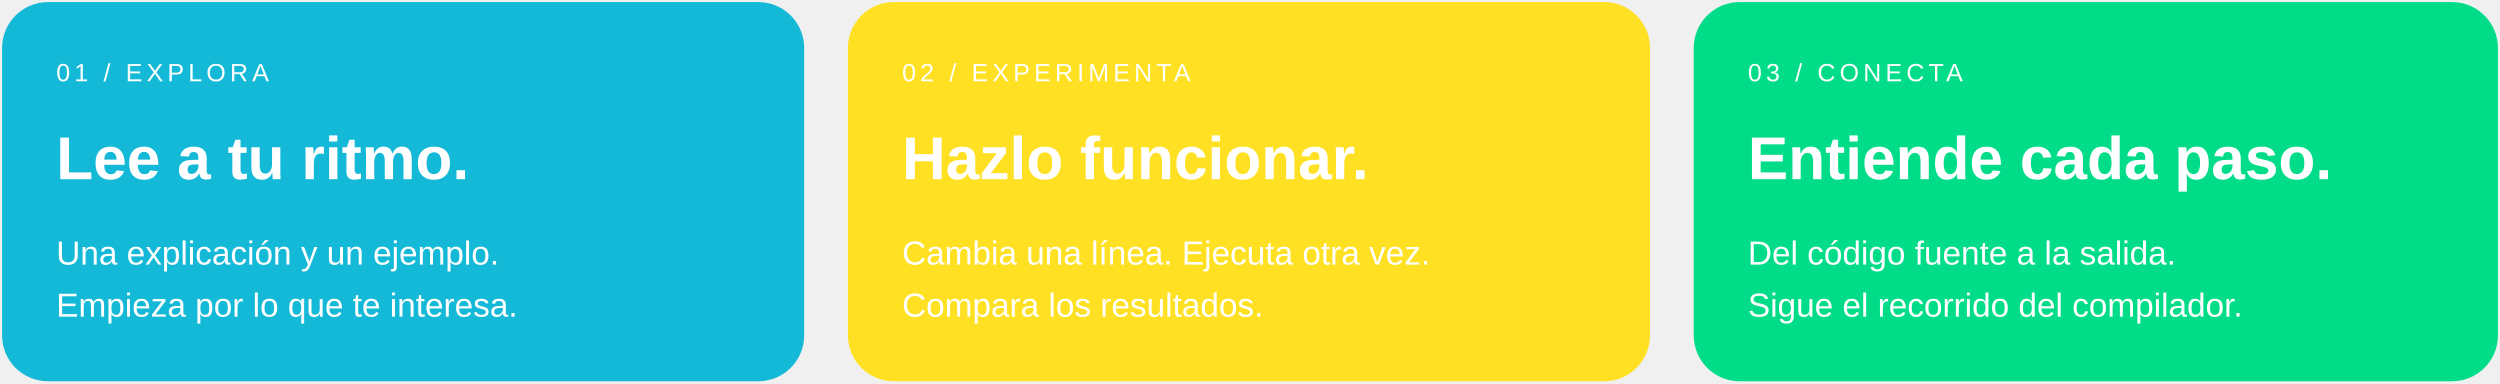
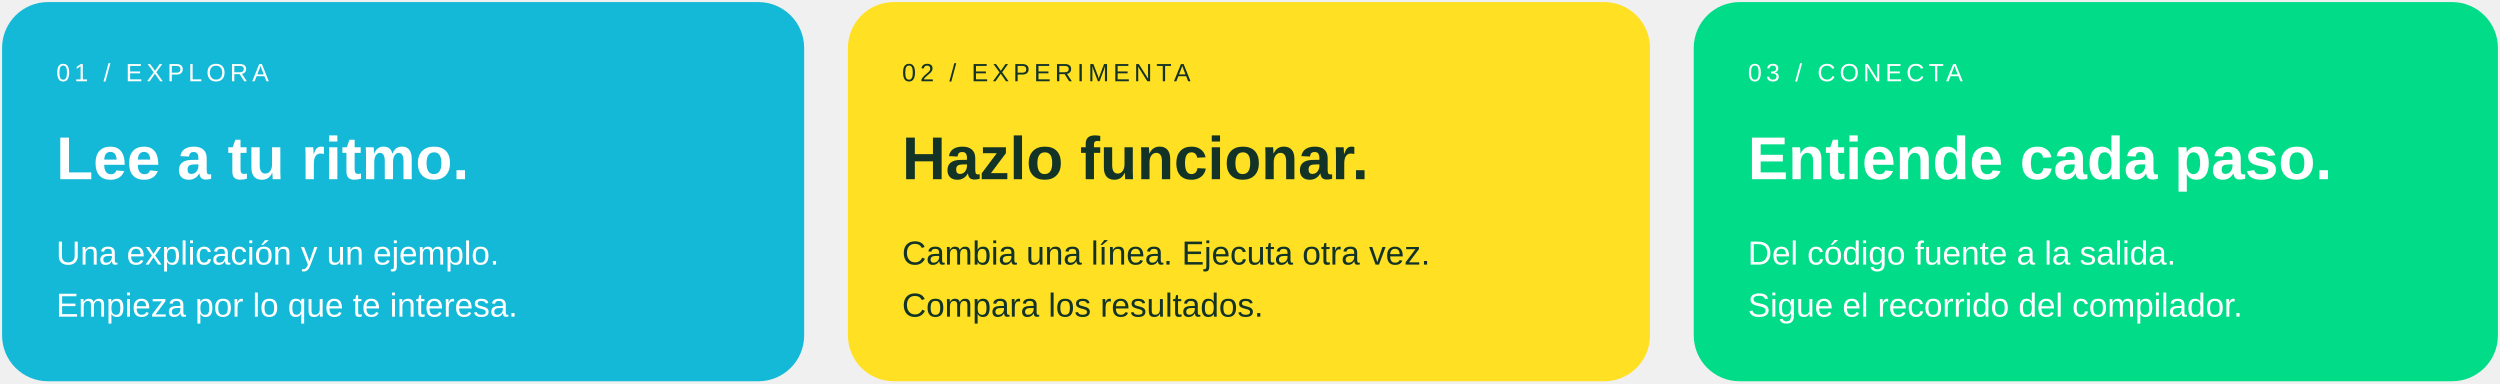
<svg xmlns="http://www.w3.org/2000/svg" viewBox="0 0 1200 184" role="img" aria-label="Lee a tu ritmo, prueba tu código y entiende cada paso">
  <g font-family="Segoe UI,Arial,sans-serif">
    <rect x="1" y="1" width="385" height="182" rx="22" fill="#13b9d7" />
    <rect x="407" y="1" width="385" height="182" rx="22" fill="#ffe022" />
    <rect x="813" y="1" width="386" height="182" rx="22" fill="#00dc88" />
    <g fill="#ffffff">
      <text x="27" y="39" font-size="12" letter-spacing="2">01 / EXPLORA</text>
      <text x="27" y="86" font-size="29" font-weight="700">Lee a tu ritmo.</text>
      <text x="27" y="127" font-size="16">Una explicación y un ejemplo.</text>
      <text x="27" y="152" font-size="16">Empieza por lo que te interesa.</text>
-       <text x="433" y="39" font-size="12" letter-spacing="2">02 / EXPERIMENTA</text>
-       <text x="433" y="86" font-size="29" font-weight="700">Hazlo funcionar.</text>
-       <text x="433" y="127" font-size="16">Cambia una línea. Ejecuta otra vez.</text>
-       <text x="433" y="152" font-size="16">Compara los resultados.</text>
+       <text x="433" y="39" font-size="12" letter-spacing="2" fill="#123326">02 / EXPERIMENTA</text>
+       <text x="433" y="86" font-size="29" font-weight="700" fill="#123326">Hazlo funcionar.</text>
+       <text x="433" y="127" font-size="16" fill="#123326">Cambia una línea. Ejecuta otra vez.</text>
+       <text x="433" y="152" font-size="16" fill="#123326">Compara los resultados.</text>
      <text x="839" y="39" font-size="12" letter-spacing="2">03 / CONECTA</text>
      <text x="839" y="86" font-size="29" font-weight="700">Entiende cada paso.</text>
      <text x="839" y="127" font-size="16">Del código fuente a la salida.</text>
      <text x="839" y="152" font-size="16">Sigue el recorrido del compilador.</text>
    </g>
  </g>
</svg>
